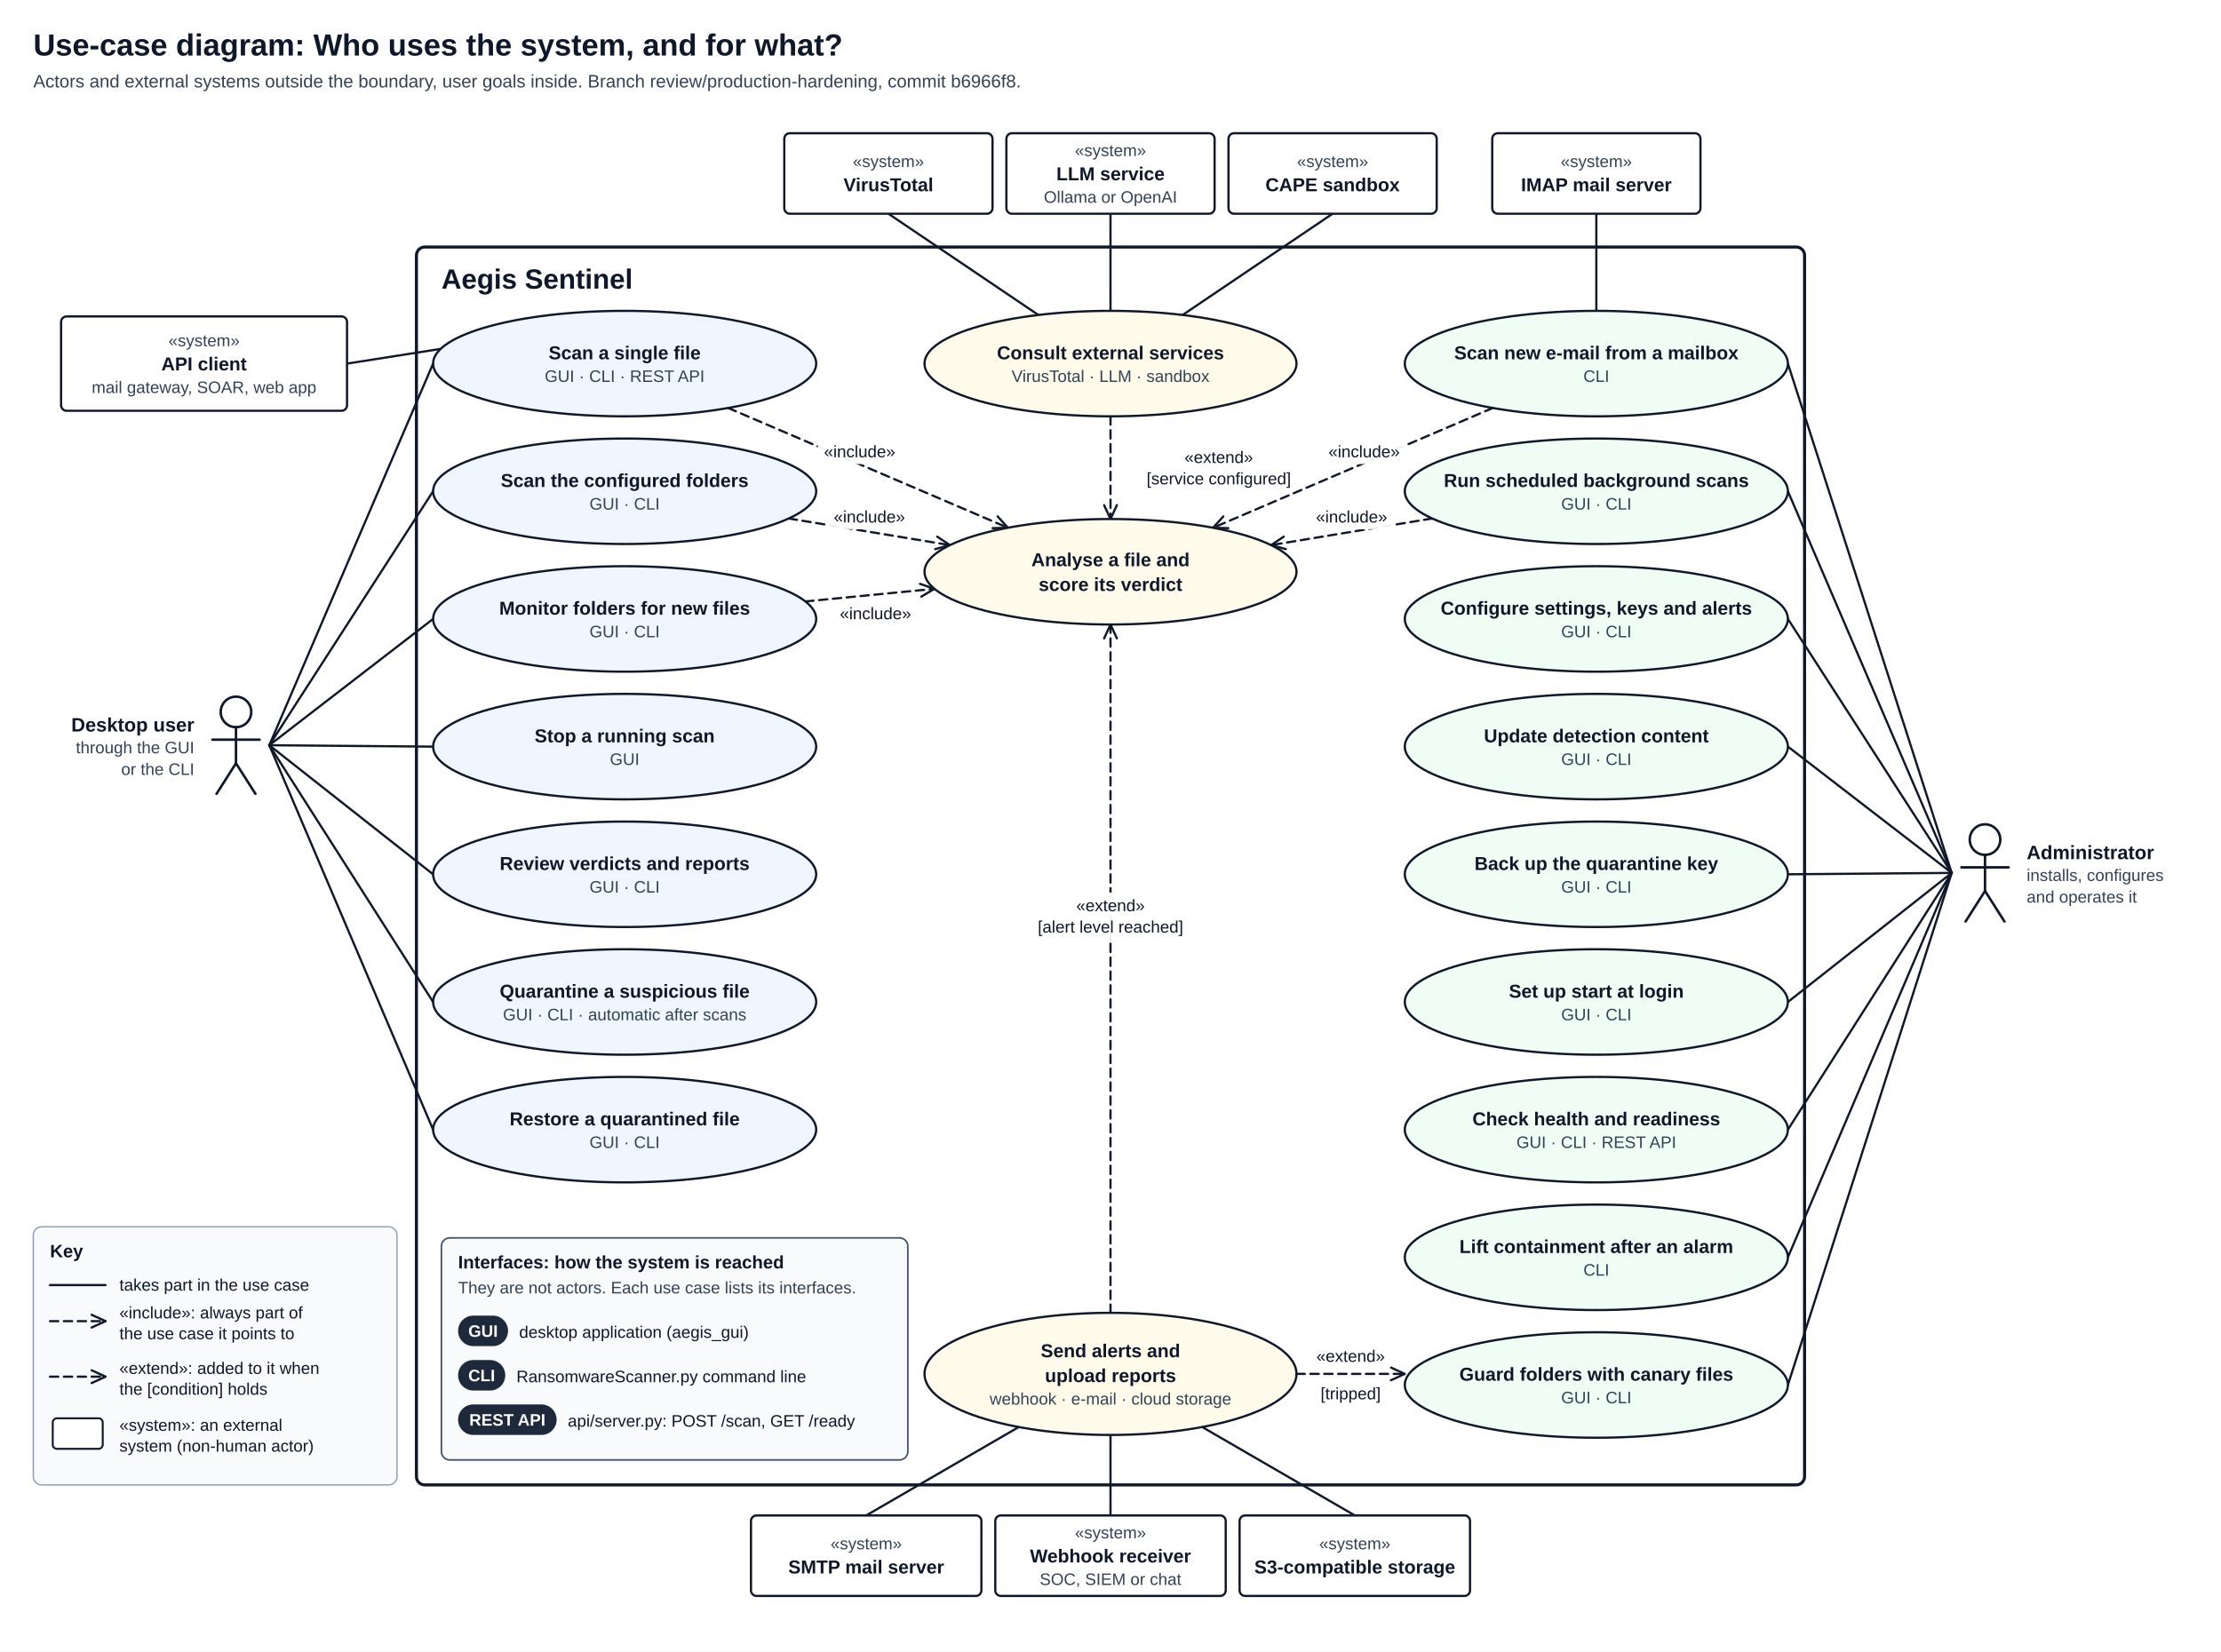
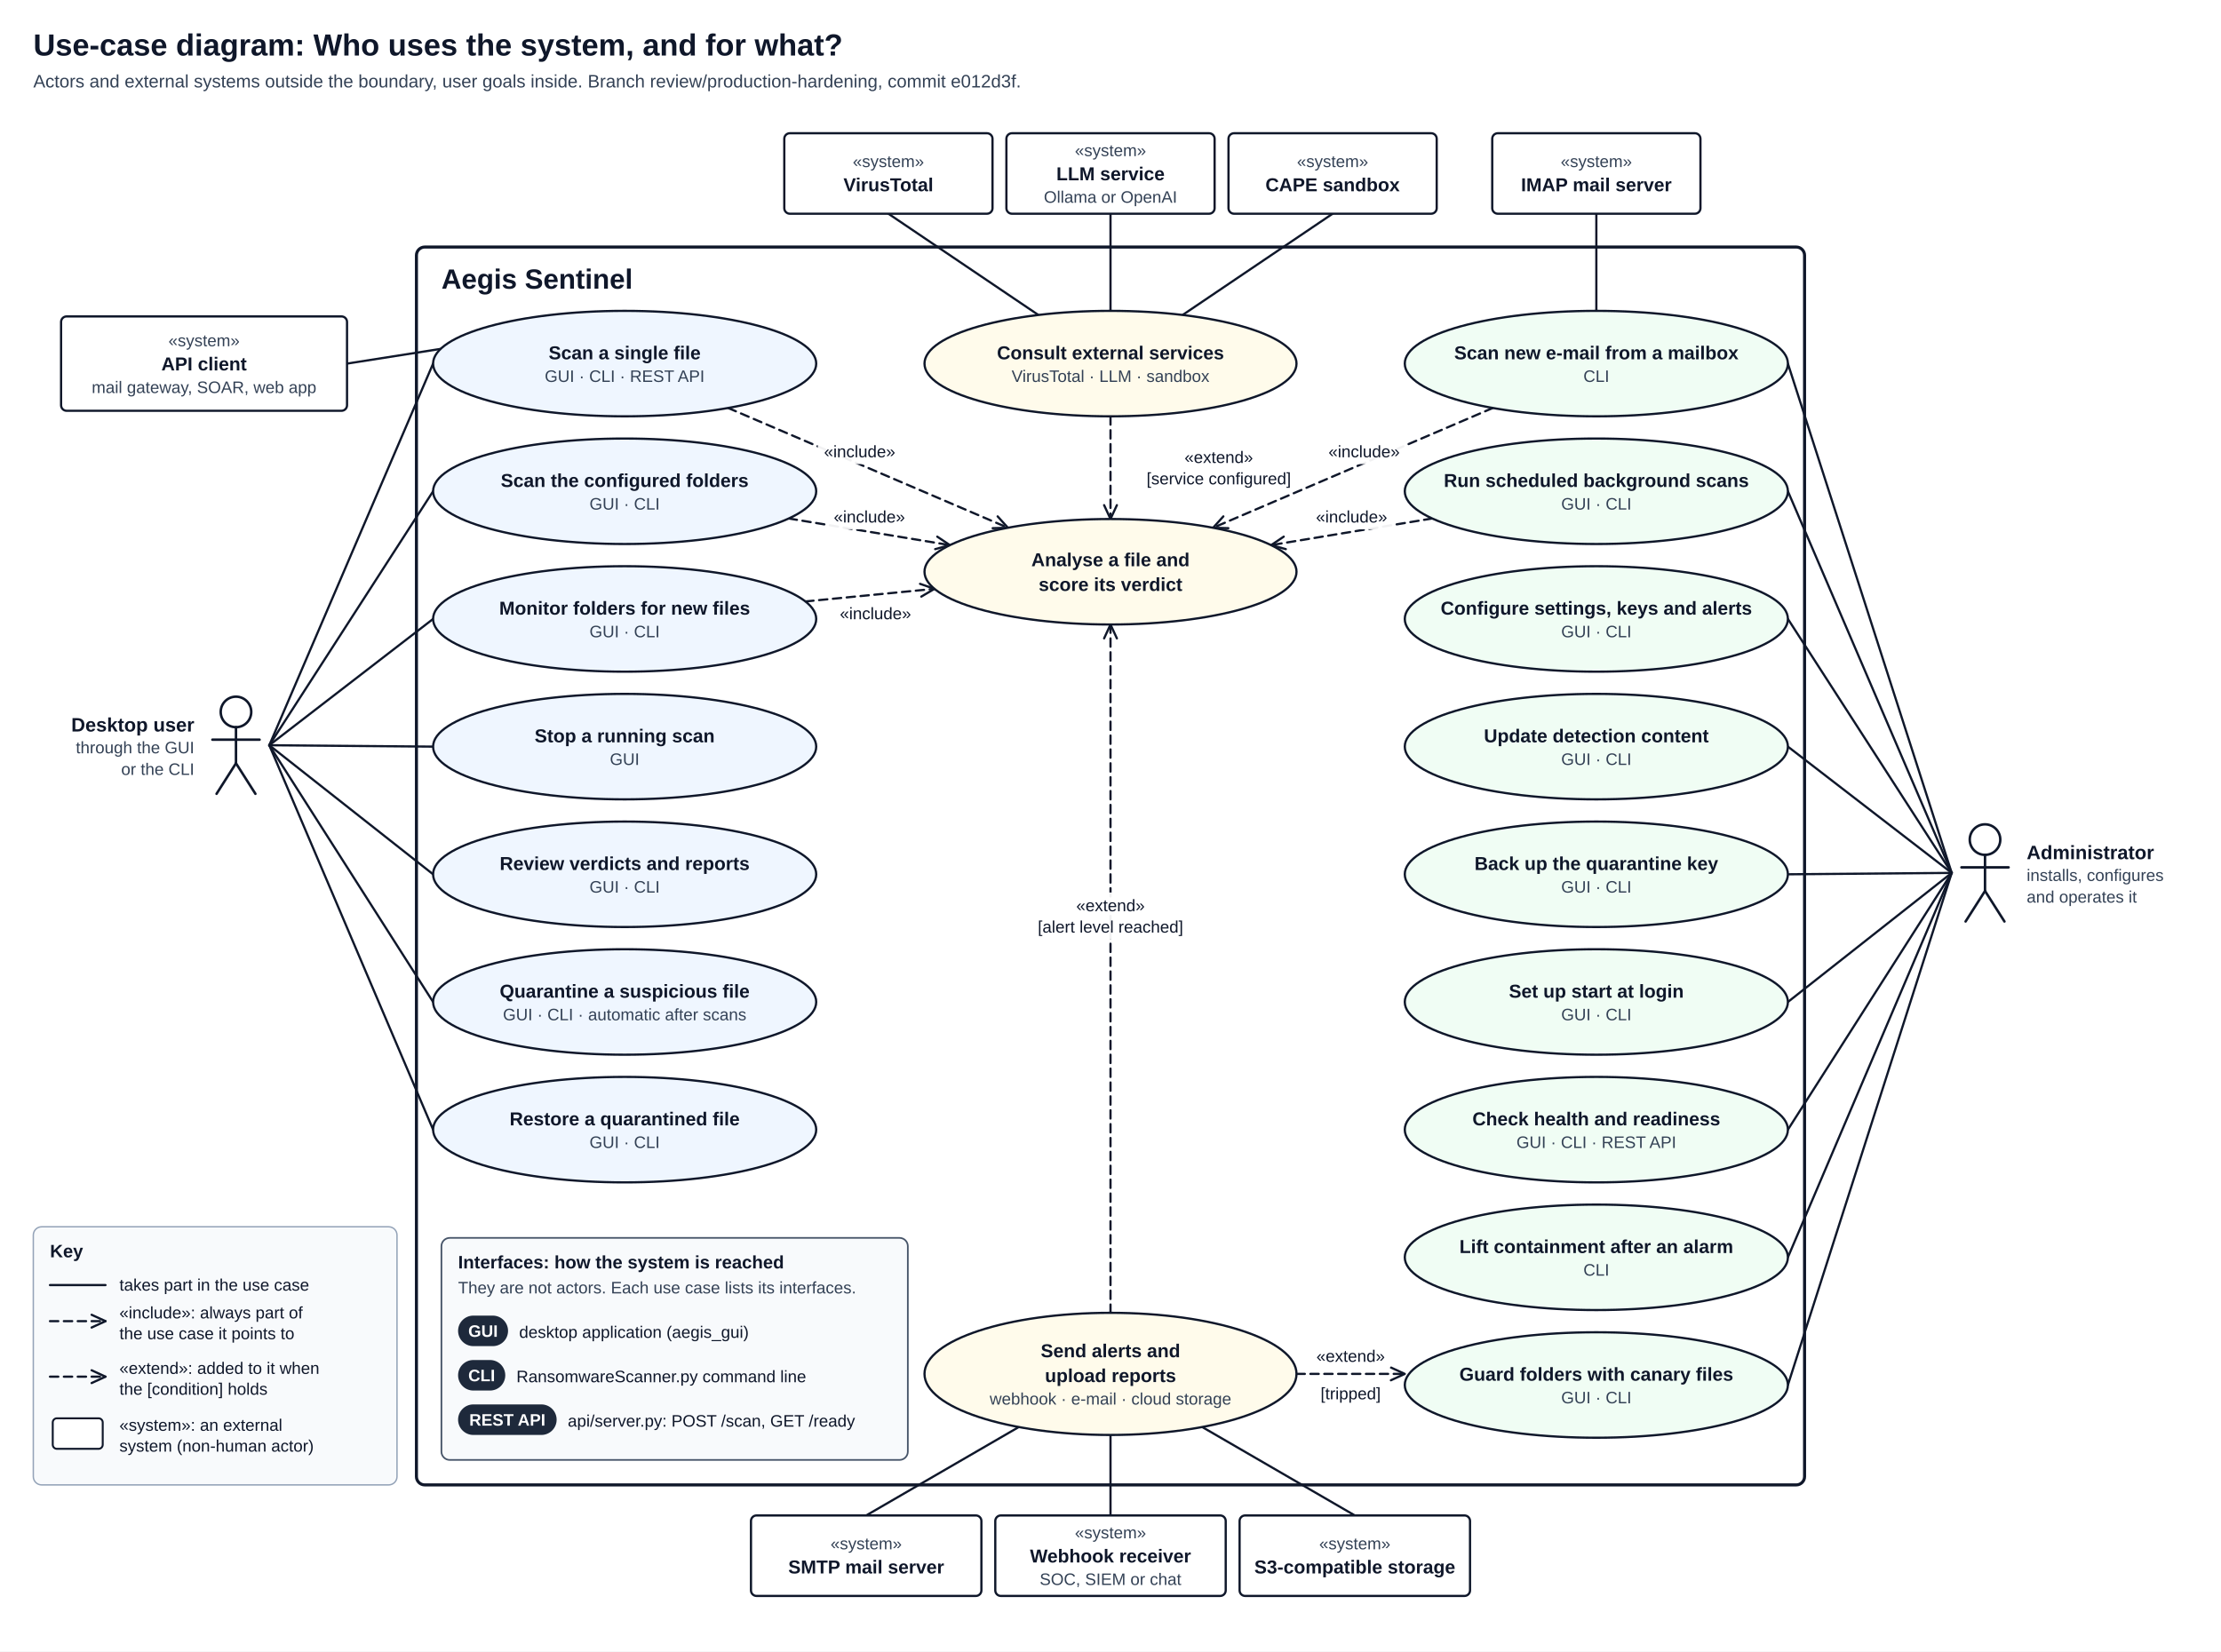
<svg xmlns="http://www.w3.org/2000/svg" id="d2" width="1600" height="1190" viewBox="0 0 1600 1190" role="img" aria-labelledby="d2-title d2-desc" font-family="Arial, Helvetica, 'Liberation Sans', sans-serif">
  <rect x="0" y="0" width="1600" height="1190" fill="#ffffff" />
  <g id="d2-frame">
    <rect x="300" y="178" width="1000" height="892" fill="#ffffff" rx="6" stroke="#0f172a" stroke-width="2.2" />
    <text x="318" y="208" font-size="20" fill="#0f172a" font-weight="700">Aegis Sentinel</text>
    <rect x="24" y="884" width="262" height="186" fill="#f8fafc" rx="6" stroke="#94a3b8" stroke-width="1" />
    <rect x="38" y="1022" width="36" height="22" fill="#ffffff" rx="3" stroke="#0f172a" stroke-width="1.4" />
  </g>
  <g id="d2-edge">
    <path d="M250,262 L317.5,251.4" fill="none" stroke="#0f172a" stroke-width="1.6" stroke-linecap="round" stroke-linejoin="round" />
    <path d="M194,537 L312,262" fill="none" stroke="#0f172a" stroke-width="1.6" stroke-linecap="round" stroke-linejoin="round" />
    <path d="M194,537 L312,354" fill="none" stroke="#0f172a" stroke-width="1.6" stroke-linecap="round" stroke-linejoin="round" />
    <path d="M194,537 L312,446" fill="none" stroke="#0f172a" stroke-width="1.6" stroke-linecap="round" stroke-linejoin="round" />
    <path d="M194,537 L312,538" fill="none" stroke="#0f172a" stroke-width="1.6" stroke-linecap="round" stroke-linejoin="round" />
    <path d="M194,537 L312,630" fill="none" stroke="#0f172a" stroke-width="1.6" stroke-linecap="round" stroke-linejoin="round" />
    <path d="M194,537 L312,722" fill="none" stroke="#0f172a" stroke-width="1.6" stroke-linecap="round" stroke-linejoin="round" />
    <path d="M194,537 L312,814" fill="none" stroke="#0f172a" stroke-width="1.6" stroke-linecap="round" stroke-linejoin="round" />
    <path d="M1406,629 L1288,262" fill="none" stroke="#0f172a" stroke-width="1.6" stroke-linecap="round" stroke-linejoin="round" />
    <path d="M1406,629 L1288,354" fill="none" stroke="#0f172a" stroke-width="1.6" stroke-linecap="round" stroke-linejoin="round" />
    <path d="M1406,629 L1288,446" fill="none" stroke="#0f172a" stroke-width="1.6" stroke-linecap="round" stroke-linejoin="round" />
    <path d="M1406,629 L1288,538" fill="none" stroke="#0f172a" stroke-width="1.6" stroke-linecap="round" stroke-linejoin="round" />
    <path d="M1406,629 L1288,630" fill="none" stroke="#0f172a" stroke-width="1.6" stroke-linecap="round" stroke-linejoin="round" />
    <path d="M1406,629 L1288,722" fill="none" stroke="#0f172a" stroke-width="1.6" stroke-linecap="round" stroke-linejoin="round" />
    <path d="M1406,629 L1288,814" fill="none" stroke="#0f172a" stroke-width="1.6" stroke-linecap="round" stroke-linejoin="round" />
    <path d="M1406,629 L1288,906" fill="none" stroke="#0f172a" stroke-width="1.6" stroke-linecap="round" stroke-linejoin="round" />
    <path d="M1406,629 L1288,998" fill="none" stroke="#0f172a" stroke-width="1.6" stroke-linecap="round" stroke-linejoin="round" />
    <path d="M640,154 L748.1,227" fill="none" stroke="#0f172a" stroke-width="1.6" stroke-linecap="round" stroke-linejoin="round" />
    <path d="M800,154 L800,224" fill="none" stroke="#0f172a" stroke-width="1.6" stroke-linecap="round" stroke-linejoin="round" />
    <path d="M960,154 L851.9,227" fill="none" stroke="#0f172a" stroke-width="1.6" stroke-linecap="round" stroke-linejoin="round" />
    <path d="M1150,154 L1150,224" fill="none" stroke="#0f172a" stroke-width="1.6" stroke-linecap="round" stroke-linejoin="round" />
    <path d="M624,1092 L733.9,1028.3" fill="none" stroke="#0f172a" stroke-width="1.6" stroke-linecap="round" stroke-linejoin="round" />
    <path d="M800,1092 L800,1034" fill="none" stroke="#0f172a" stroke-width="1.6" stroke-linecap="round" stroke-linejoin="round" />
    <path d="M976,1092 L866.1,1028.3" fill="none" stroke="#0f172a" stroke-width="1.6" stroke-linecap="round" stroke-linejoin="round" />
    <path d="M524.6,294 L726.1,380.3" fill="none" stroke="#0f172a" stroke-width="1.6" stroke-linecap="round" stroke-linejoin="round" stroke-dasharray="6 4" />
    <polyline points="715.1,380.6 726.1,380.3 718.7,372.1" fill="none" stroke="#0f172a" stroke-width="1.6" stroke-linecap="round" stroke-linejoin="round" />
    <path d="M568.2,373.6 L684.3,392.8" fill="none" stroke="#0f172a" stroke-width="1.6" stroke-linecap="round" stroke-linejoin="round" stroke-dasharray="6 4" />
    <polyline points="673.7,395.7 684.3,392.8 675.2,386.7" fill="none" stroke="#0f172a" stroke-width="1.6" stroke-linecap="round" stroke-linejoin="round" />
    <path d="M580.1,433.4 L673.2,424.3" fill="none" stroke="#0f172a" stroke-width="1.6" stroke-linecap="round" stroke-linejoin="round" stroke-dasharray="6 4" />
    <polyline points="663.7,429.9 673.2,424.3 662.8,420.7" fill="none" stroke="#0f172a" stroke-width="1.6" stroke-linecap="round" stroke-linejoin="round" />
    <path d="M1075.4,294 L873.9,380.3" fill="none" stroke="#0f172a" stroke-width="1.6" stroke-linecap="round" stroke-linejoin="round" stroke-dasharray="6 4" />
    <polyline points="881.3,372.1 873.9,380.3 884.9,380.6" fill="none" stroke="#0f172a" stroke-width="1.6" stroke-linecap="round" stroke-linejoin="round" />
    <path d="M1031.8,373.6 L915.7,392.8" fill="none" stroke="#0f172a" stroke-width="1.6" stroke-linecap="round" stroke-linejoin="round" stroke-dasharray="6 4" />
    <polyline points="924.8,386.7 915.7,392.8 926.3,395.7" fill="none" stroke="#0f172a" stroke-width="1.6" stroke-linecap="round" stroke-linejoin="round" />
    <path d="M800,300 L800,374" fill="none" stroke="#0f172a" stroke-width="1.6" stroke-linecap="round" stroke-linejoin="round" stroke-dasharray="6 4" />
    <polyline points="795.4,364 800,374 804.6,364" fill="none" stroke="#0f172a" stroke-width="1.6" stroke-linecap="round" stroke-linejoin="round" />
    <path d="M800,946 L800,450" fill="none" stroke="#0f172a" stroke-width="1.6" stroke-linecap="round" stroke-linejoin="round" stroke-dasharray="6 4" />
    <polyline points="804.6,460 800,450 795.4,460" fill="none" stroke="#0f172a" stroke-width="1.6" stroke-linecap="round" stroke-linejoin="round" />
    <path d="M934,990 L1012,990" fill="none" stroke="#0f172a" stroke-width="1.6" stroke-linecap="round" stroke-linejoin="round" stroke-dasharray="6 4" />
    <polyline points="1002,994.6 1012,990 1002,985.4" fill="none" stroke="#0f172a" stroke-width="1.6" stroke-linecap="round" stroke-linejoin="round" />
    <path d="M36,926 L76,926" fill="none" stroke="#0f172a" stroke-width="1.6" stroke-linecap="round" stroke-linejoin="round" />
    <path d="M36,952 L76,952" fill="none" stroke="#0f172a" stroke-width="1.6" stroke-linecap="round" stroke-linejoin="round" stroke-dasharray="6 4" />
    <polyline points="66,956.6 76,952 66,947.4" fill="none" stroke="#0f172a" stroke-width="1.6" stroke-linecap="round" stroke-linejoin="round" />
    <path d="M36,992 L76,992" fill="none" stroke="#0f172a" stroke-width="1.6" stroke-linecap="round" stroke-linejoin="round" stroke-dasharray="6 4" />
    <polyline points="66,996.6 76,992 66,987.4" fill="none" stroke="#0f172a" stroke-width="1.6" stroke-linecap="round" stroke-linejoin="round" />
  </g>
  <g id="d2-node">
    <ellipse cx="450" cy="262" rx="138" ry="38" fill="#eff6ff" stroke="#0f172a" stroke-width="1.6" />
    <text x="450" y="258.9" font-size="13.5" fill="#0f172a" font-weight="700" text-anchor="middle">Scan a single file</text>
    <text x="450" y="275.2" font-size="12" fill="#334155" text-anchor="middle">GUI · CLI · REST API</text>
    <ellipse cx="450" cy="354" rx="138" ry="38" fill="#eff6ff" stroke="#0f172a" stroke-width="1.6" />
    <text x="450" y="350.9" font-size="13.5" fill="#0f172a" font-weight="700" text-anchor="middle">Scan the configured folders</text>
    <text x="450" y="367.2" font-size="12" fill="#334155" text-anchor="middle">GUI · CLI</text>
    <ellipse cx="450" cy="446" rx="138" ry="38" fill="#eff6ff" stroke="#0f172a" stroke-width="1.6" />
    <text x="450" y="442.9" font-size="13.5" fill="#0f172a" font-weight="700" text-anchor="middle">Monitor folders for new files</text>
    <text x="450" y="459.2" font-size="12" fill="#334155" text-anchor="middle">GUI · CLI</text>
    <ellipse cx="450" cy="538" rx="138" ry="38" fill="#eff6ff" stroke="#0f172a" stroke-width="1.6" />
    <text x="450" y="534.9" font-size="13.5" fill="#0f172a" font-weight="700" text-anchor="middle">Stop a running scan</text>
    <text x="450" y="551.2" font-size="12" fill="#334155" text-anchor="middle">GUI</text>
    <ellipse cx="450" cy="630" rx="138" ry="38" fill="#eff6ff" stroke="#0f172a" stroke-width="1.6" />
    <text x="450" y="626.9" font-size="13.5" fill="#0f172a" font-weight="700" text-anchor="middle">Review verdicts and reports</text>
    <text x="450" y="643.2" font-size="12" fill="#334155" text-anchor="middle">GUI · CLI</text>
    <ellipse cx="450" cy="722" rx="138" ry="38" fill="#eff6ff" stroke="#0f172a" stroke-width="1.6" />
    <text x="450" y="718.9" font-size="13.5" fill="#0f172a" font-weight="700" text-anchor="middle">Quarantine a suspicious file</text>
    <text x="450" y="735.2" font-size="12" fill="#334155" text-anchor="middle">GUI · CLI · automatic after scans</text>
    <ellipse cx="450" cy="814" rx="138" ry="38" fill="#eff6ff" stroke="#0f172a" stroke-width="1.6" />
    <text x="450" y="810.9" font-size="13.5" fill="#0f172a" font-weight="700" text-anchor="middle">Restore a quarantined file</text>
    <text x="450" y="827.2" font-size="12" fill="#334155" text-anchor="middle">GUI · CLI</text>
    <ellipse cx="1150" cy="262" rx="138" ry="38" fill="#f0fdf4" stroke="#0f172a" stroke-width="1.6" />
    <text x="1150" y="258.9" font-size="13.5" fill="#0f172a" font-weight="700" text-anchor="middle">Scan new e-mail from a mailbox</text>
    <text x="1150" y="275.2" font-size="12" fill="#334155" text-anchor="middle">CLI</text>
    <ellipse cx="1150" cy="354" rx="138" ry="38" fill="#f0fdf4" stroke="#0f172a" stroke-width="1.6" />
    <text x="1150" y="350.9" font-size="13.5" fill="#0f172a" font-weight="700" text-anchor="middle">Run scheduled background scans</text>
    <text x="1150" y="367.2" font-size="12" fill="#334155" text-anchor="middle">GUI · CLI</text>
    <ellipse cx="1150" cy="446" rx="138" ry="38" fill="#f0fdf4" stroke="#0f172a" stroke-width="1.6" />
    <text x="1150" y="442.9" font-size="13.5" fill="#0f172a" font-weight="700" text-anchor="middle">Configure settings, keys and alerts</text>
    <text x="1150" y="459.2" font-size="12" fill="#334155" text-anchor="middle">GUI · CLI</text>
    <ellipse cx="1150" cy="538" rx="138" ry="38" fill="#f0fdf4" stroke="#0f172a" stroke-width="1.6" />
    <text x="1150" y="534.9" font-size="13.5" fill="#0f172a" font-weight="700" text-anchor="middle">Update detection content</text>
    <text x="1150" y="551.2" font-size="12" fill="#334155" text-anchor="middle">GUI · CLI</text>
    <ellipse cx="1150" cy="630" rx="138" ry="38" fill="#f0fdf4" stroke="#0f172a" stroke-width="1.6" />
    <text x="1150" y="626.9" font-size="13.5" fill="#0f172a" font-weight="700" text-anchor="middle">Back up the quarantine key</text>
    <text x="1150" y="643.2" font-size="12" fill="#334155" text-anchor="middle">GUI · CLI</text>
    <ellipse cx="1150" cy="722" rx="138" ry="38" fill="#f0fdf4" stroke="#0f172a" stroke-width="1.6" />
    <text x="1150" y="718.9" font-size="13.5" fill="#0f172a" font-weight="700" text-anchor="middle">Set up start at login</text>
    <text x="1150" y="735.2" font-size="12" fill="#334155" text-anchor="middle">GUI · CLI</text>
    <ellipse cx="1150" cy="814" rx="138" ry="38" fill="#f0fdf4" stroke="#0f172a" stroke-width="1.6" />
    <text x="1150" y="810.9" font-size="13.5" fill="#0f172a" font-weight="700" text-anchor="middle">Check health and readiness</text>
    <text x="1150" y="827.2" font-size="12" fill="#334155" text-anchor="middle">GUI · CLI · REST API</text>
    <ellipse cx="1150" cy="906" rx="138" ry="38" fill="#f0fdf4" stroke="#0f172a" stroke-width="1.6" />
    <text x="1150" y="902.9" font-size="13.5" fill="#0f172a" font-weight="700" text-anchor="middle">Lift containment after an alarm</text>
    <text x="1150" y="919.2" font-size="12" fill="#334155" text-anchor="middle">CLI</text>
    <ellipse cx="1150" cy="998" rx="138" ry="38" fill="#f0fdf4" stroke="#0f172a" stroke-width="1.6" />
    <text x="1150" y="994.9" font-size="13.5" fill="#0f172a" font-weight="700" text-anchor="middle">Guard folders with canary files</text>
    <text x="1150" y="1011.2" font-size="12" fill="#334155" text-anchor="middle">GUI · CLI</text>
    <ellipse cx="800" cy="262" rx="134" ry="38" fill="#fffbeb" stroke="#0f172a" stroke-width="1.6" />
    <text x="800" y="258.9" font-size="13.5" fill="#0f172a" font-weight="700" text-anchor="middle">Consult external services</text>
    <text x="800" y="275.2" font-size="12" fill="#334155" text-anchor="middle">VirusTotal · LLM · sandbox</text>
    <ellipse cx="800" cy="412" rx="134" ry="38" fill="#fffbeb" stroke="#0f172a" stroke-width="1.6" />
    <text x="800" y="408" font-size="13.5" fill="#0f172a" font-weight="700" text-anchor="middle">Analyse a file and</text>
    <text x="800" y="425.8" font-size="13.5" fill="#0f172a" font-weight="700" text-anchor="middle">score its verdict</text>
    <ellipse cx="800" cy="990" rx="134" ry="44" fill="#fffbeb" stroke="#0f172a" stroke-width="1.6" />
    <text x="800" y="978" font-size="13.5" fill="#0f172a" font-weight="700" text-anchor="middle">Send alerts and</text>
    <text x="800" y="995.9" font-size="13.5" fill="#0f172a" font-weight="700" text-anchor="middle">upload reports</text>
    <text x="800" y="1012.1" font-size="12" fill="#334155" text-anchor="middle">webhook · e-mail · cloud storage</text>
    <rect x="44" y="228" width="206" height="68" fill="#ffffff" rx="4" stroke="#0f172a" stroke-width="1.6" />
    <text x="147" y="249.5" font-size="12" fill="#334155" text-anchor="middle">«system»</text>
    <text x="147" y="266.9" font-size="13.5" fill="#0f172a" font-weight="700" text-anchor="middle">API client</text>
    <text x="147" y="283.2" font-size="12" fill="#334155" text-anchor="middle">mail gateway, SOAR, web app</text>
    <ellipse cx="170" cy="513" rx="11" ry="11" fill="#ffffff" stroke="#0f172a" stroke-width="1.8" />
    <line x1="170" y1="524" x2="170" y2="550" stroke="#0f172a" stroke-width="1.8" stroke-linecap="round" />
    <line x1="153" y1="533" x2="187" y2="533" stroke="#0f172a" stroke-width="1.8" stroke-linecap="round" />
    <line x1="170" y1="550" x2="156" y2="572" stroke="#0f172a" stroke-width="1.8" stroke-linecap="round" />
    <line x1="170" y1="550" x2="184" y2="572" stroke="#0f172a" stroke-width="1.8" stroke-linecap="round" />
    <text x="140" y="527.1" font-size="14" fill="#0f172a" font-weight="700" text-anchor="end">Desktop user</text>
    <text x="140" y="542.8" font-size="12" fill="#334155" text-anchor="end">through the GUI</text>
    <text x="140" y="558.4" font-size="12" fill="#334155" text-anchor="end">or the CLI</text>
    <ellipse cx="1430" cy="605" rx="11" ry="11" fill="#ffffff" stroke="#0f172a" stroke-width="1.8" />
    <line x1="1430" y1="616" x2="1430" y2="642" stroke="#0f172a" stroke-width="1.8" stroke-linecap="round" />
    <line x1="1413" y1="625" x2="1447" y2="625" stroke="#0f172a" stroke-width="1.8" stroke-linecap="round" />
    <line x1="1430" y1="642" x2="1416" y2="664" stroke="#0f172a" stroke-width="1.8" stroke-linecap="round" />
    <line x1="1430" y1="642" x2="1444" y2="664" stroke="#0f172a" stroke-width="1.8" stroke-linecap="round" />
    <text x="1460" y="619.1" font-size="14" fill="#0f172a" font-weight="700">Administrator</text>
    <text x="1460" y="634.8" font-size="12" fill="#334155">installs, configures</text>
    <text x="1460" y="650.4" font-size="12" fill="#334155">and operates it</text>
    <rect x="565" y="96" width="150" height="58" fill="#ffffff" rx="4" stroke="#0f172a" stroke-width="1.6" />
    <text x="640" y="120.4" font-size="12" fill="#334155" text-anchor="middle">«system»</text>
    <text x="640" y="137.8" font-size="13.5" fill="#0f172a" font-weight="700" text-anchor="middle">VirusTotal</text>
    <rect x="725" y="96" width="150" height="58" fill="#ffffff" rx="4" stroke="#0f172a" stroke-width="1.6" />
    <text x="800" y="112.5" font-size="12" fill="#334155" text-anchor="middle">«system»</text>
    <text x="800" y="129.9" font-size="13.5" fill="#0f172a" font-weight="700" text-anchor="middle">LLM service</text>
    <text x="800" y="146.1" font-size="12" fill="#334155" text-anchor="middle">Ollama or OpenAI</text>
    <rect x="885" y="96" width="150" height="58" fill="#ffffff" rx="4" stroke="#0f172a" stroke-width="1.6" />
    <text x="960" y="120.4" font-size="12" fill="#334155" text-anchor="middle">«system»</text>
    <text x="960" y="137.8" font-size="13.5" fill="#0f172a" font-weight="700" text-anchor="middle">CAPE sandbox</text>
    <rect x="1075" y="96" width="150" height="58" fill="#ffffff" rx="4" stroke="#0f172a" stroke-width="1.6" />
    <text x="1150" y="120.4" font-size="12" fill="#334155" text-anchor="middle">«system»</text>
    <text x="1150" y="137.8" font-size="13.5" fill="#0f172a" font-weight="700" text-anchor="middle">IMAP mail server</text>
    <rect x="541" y="1092" width="166" height="58" fill="#ffffff" rx="4" stroke="#0f172a" stroke-width="1.6" />
    <text x="624" y="1116.4" font-size="12" fill="#334155" text-anchor="middle">«system»</text>
    <text x="624" y="1133.8" font-size="13.5" fill="#0f172a" font-weight="700" text-anchor="middle">SMTP mail server</text>
    <rect x="717" y="1092" width="166" height="58" fill="#ffffff" rx="4" stroke="#0f172a" stroke-width="1.6" />
    <text x="800" y="1108.5" font-size="12" fill="#334155" text-anchor="middle">«system»</text>
    <text x="800" y="1125.9" font-size="13.5" fill="#0f172a" font-weight="700" text-anchor="middle">Webhook receiver</text>
    <text x="800" y="1142.1" font-size="12" fill="#334155" text-anchor="middle">SOC, SIEM or chat</text>
    <rect x="893" y="1092" width="166" height="58" fill="#ffffff" rx="4" stroke="#0f172a" stroke-width="1.6" />
    <text x="976" y="1116.4" font-size="12" fill="#334155" text-anchor="middle">«system»</text>
    <text x="976" y="1133.8" font-size="13.5" fill="#0f172a" font-weight="700" text-anchor="middle">S3-compatible storage</text>
    <rect x="318" y="892" width="336" height="160" fill="#f8fafc" rx="6" stroke="#475569" stroke-width="1.2" />
    <text x="330" y="914" font-size="13" fill="#0f172a" font-weight="700">Interfaces: how the system is reached</text>
    <text x="330" y="932" font-size="12" fill="#334155">They are not actors. Each use case lists its interfaces.</text>
    <rect x="330" y="948" width="36" height="22" fill="#1e293b" rx="11" stroke="none" />
    <text x="348" y="963.3" font-size="12" fill="#ffffff" font-weight="700" text-anchor="middle">GUI</text>
    <text x="374" y="964" font-size="12" fill="#0f172a">desktop application (aegis_gui)</text>
    <rect x="330" y="980" width="34" height="22" fill="#1e293b" rx="11" stroke="none" />
    <text x="347" y="995.3" font-size="12" fill="#ffffff" font-weight="700" text-anchor="middle">CLI</text>
    <text x="372" y="996" font-size="12" fill="#0f172a">RansomwareScanner.py command line</text>
    <rect x="330" y="1012" width="71" height="22" fill="#1e293b" rx="11" stroke="none" />
    <text x="365.5" y="1027.3" font-size="12" fill="#ffffff" font-weight="700" text-anchor="middle">REST API</text>
    <text x="409" y="1028" font-size="12" fill="#0f172a">api/server.py: POST /scan, GET /ready</text>
    <text x="36" y="906" font-size="13" fill="#0f172a" font-weight="700">Key</text>
    <text x="86" y="930" font-size="12" fill="#0f172a">takes part in the use case</text>
    <text x="86" y="950" font-size="12" fill="#0f172a">«include»: always part of</text>
    <text x="86" y="965" font-size="12" fill="#0f172a">the use case it points to</text>
    <text x="86" y="990" font-size="12" fill="#0f172a">«extend»: added to it when</text>
    <text x="86" y="1005" font-size="12" fill="#0f172a">the [condition] holds</text>
    <text x="86" y="1031" font-size="12" fill="#0f172a">«system»: an external</text>
    <text x="86" y="1046" font-size="12" fill="#0f172a">system (non-human actor)</text>
  </g>
  <g id="d2-label">
    <rect x="589.1" y="316" width="60.4" height="18.4" rx="3" fill="#ffffff" fill-opacity="0.94" stroke="none" />
    <text x="619.3" y="329.5" font-size="12" fill="#0f172a" text-anchor="middle">«include»</text>
    <rect x="596.1" y="363" width="60.4" height="18.4" rx="3" fill="#ffffff" fill-opacity="0.94" stroke="none" />
    <text x="626.3" y="376.5" font-size="12" fill="#0f172a" text-anchor="middle">«include»</text>
    <rect x="600.5" y="432.7" width="60.4" height="18.4" rx="3" fill="#ffffff" fill-opacity="0.94" stroke="none" />
    <text x="630.7" y="446.2" font-size="12" fill="#0f172a" text-anchor="middle">«include»</text>
    <rect x="952.5" y="316" width="60.4" height="18.4" rx="3" fill="#ffffff" fill-opacity="0.94" stroke="none" />
    <text x="982.7" y="329.5" font-size="12" fill="#0f172a" text-anchor="middle">«include»</text>
    <rect x="943.5" y="363" width="60.4" height="18.4" rx="3" fill="#ffffff" fill-opacity="0.94" stroke="none" />
    <text x="973.7" y="376.5" font-size="12" fill="#0f172a" text-anchor="middle">«include»</text>
    <rect x="820.9" y="320.1" width="114.1" height="33.7" rx="3" fill="#ffffff" fill-opacity="0.94" stroke="none" />
    <text x="878" y="333.6" font-size="12" fill="#0f172a" text-anchor="middle">«extend»</text>
    <text x="878" y="349" font-size="12" fill="#0f172a" text-anchor="middle">[service configured]</text>
    <rect x="742.6" y="643.1" width="114.8" height="33.7" rx="3" fill="#ffffff" fill-opacity="0.94" stroke="none" />
    <text x="800" y="656.6" font-size="12" fill="#0f172a" text-anchor="middle">«extend»</text>
    <text x="800" y="672" font-size="12" fill="#0f172a" text-anchor="middle">[alert level reached]</text>
    <rect x="943.8" y="967.8" width="58.4" height="18.4" rx="3" fill="#ffffff" fill-opacity="0.94" stroke="none" />
    <text x="973" y="981.3" font-size="12" fill="#0f172a" text-anchor="middle">«extend»</text>
    <rect x="946.9" y="994.8" width="52.2" height="18.4" rx="3" fill="#ffffff" fill-opacity="0.94" stroke="none" />
    <text x="973" y="1008.3" font-size="12" fill="#0f172a" text-anchor="middle">[tripped]</text>
  </g>
  <g id="d2-front">
    <text x="24" y="40" font-size="22" fill="#0f172a" font-weight="700">Use-case diagram: Who uses the system, and for what?</text>
-     <text x="24" y="63" font-size="13" fill="#334155">Actors and external systems outside the boundary, user goals inside. Branch review/production-hardening, commit b6966f8.</text>
+     <text x="24" y="63" font-size="13" fill="#334155">Actors and external systems outside the boundary, user goals inside. Branch review/production-hardening, commit e012d3f.</text>
  </g>
</svg>
